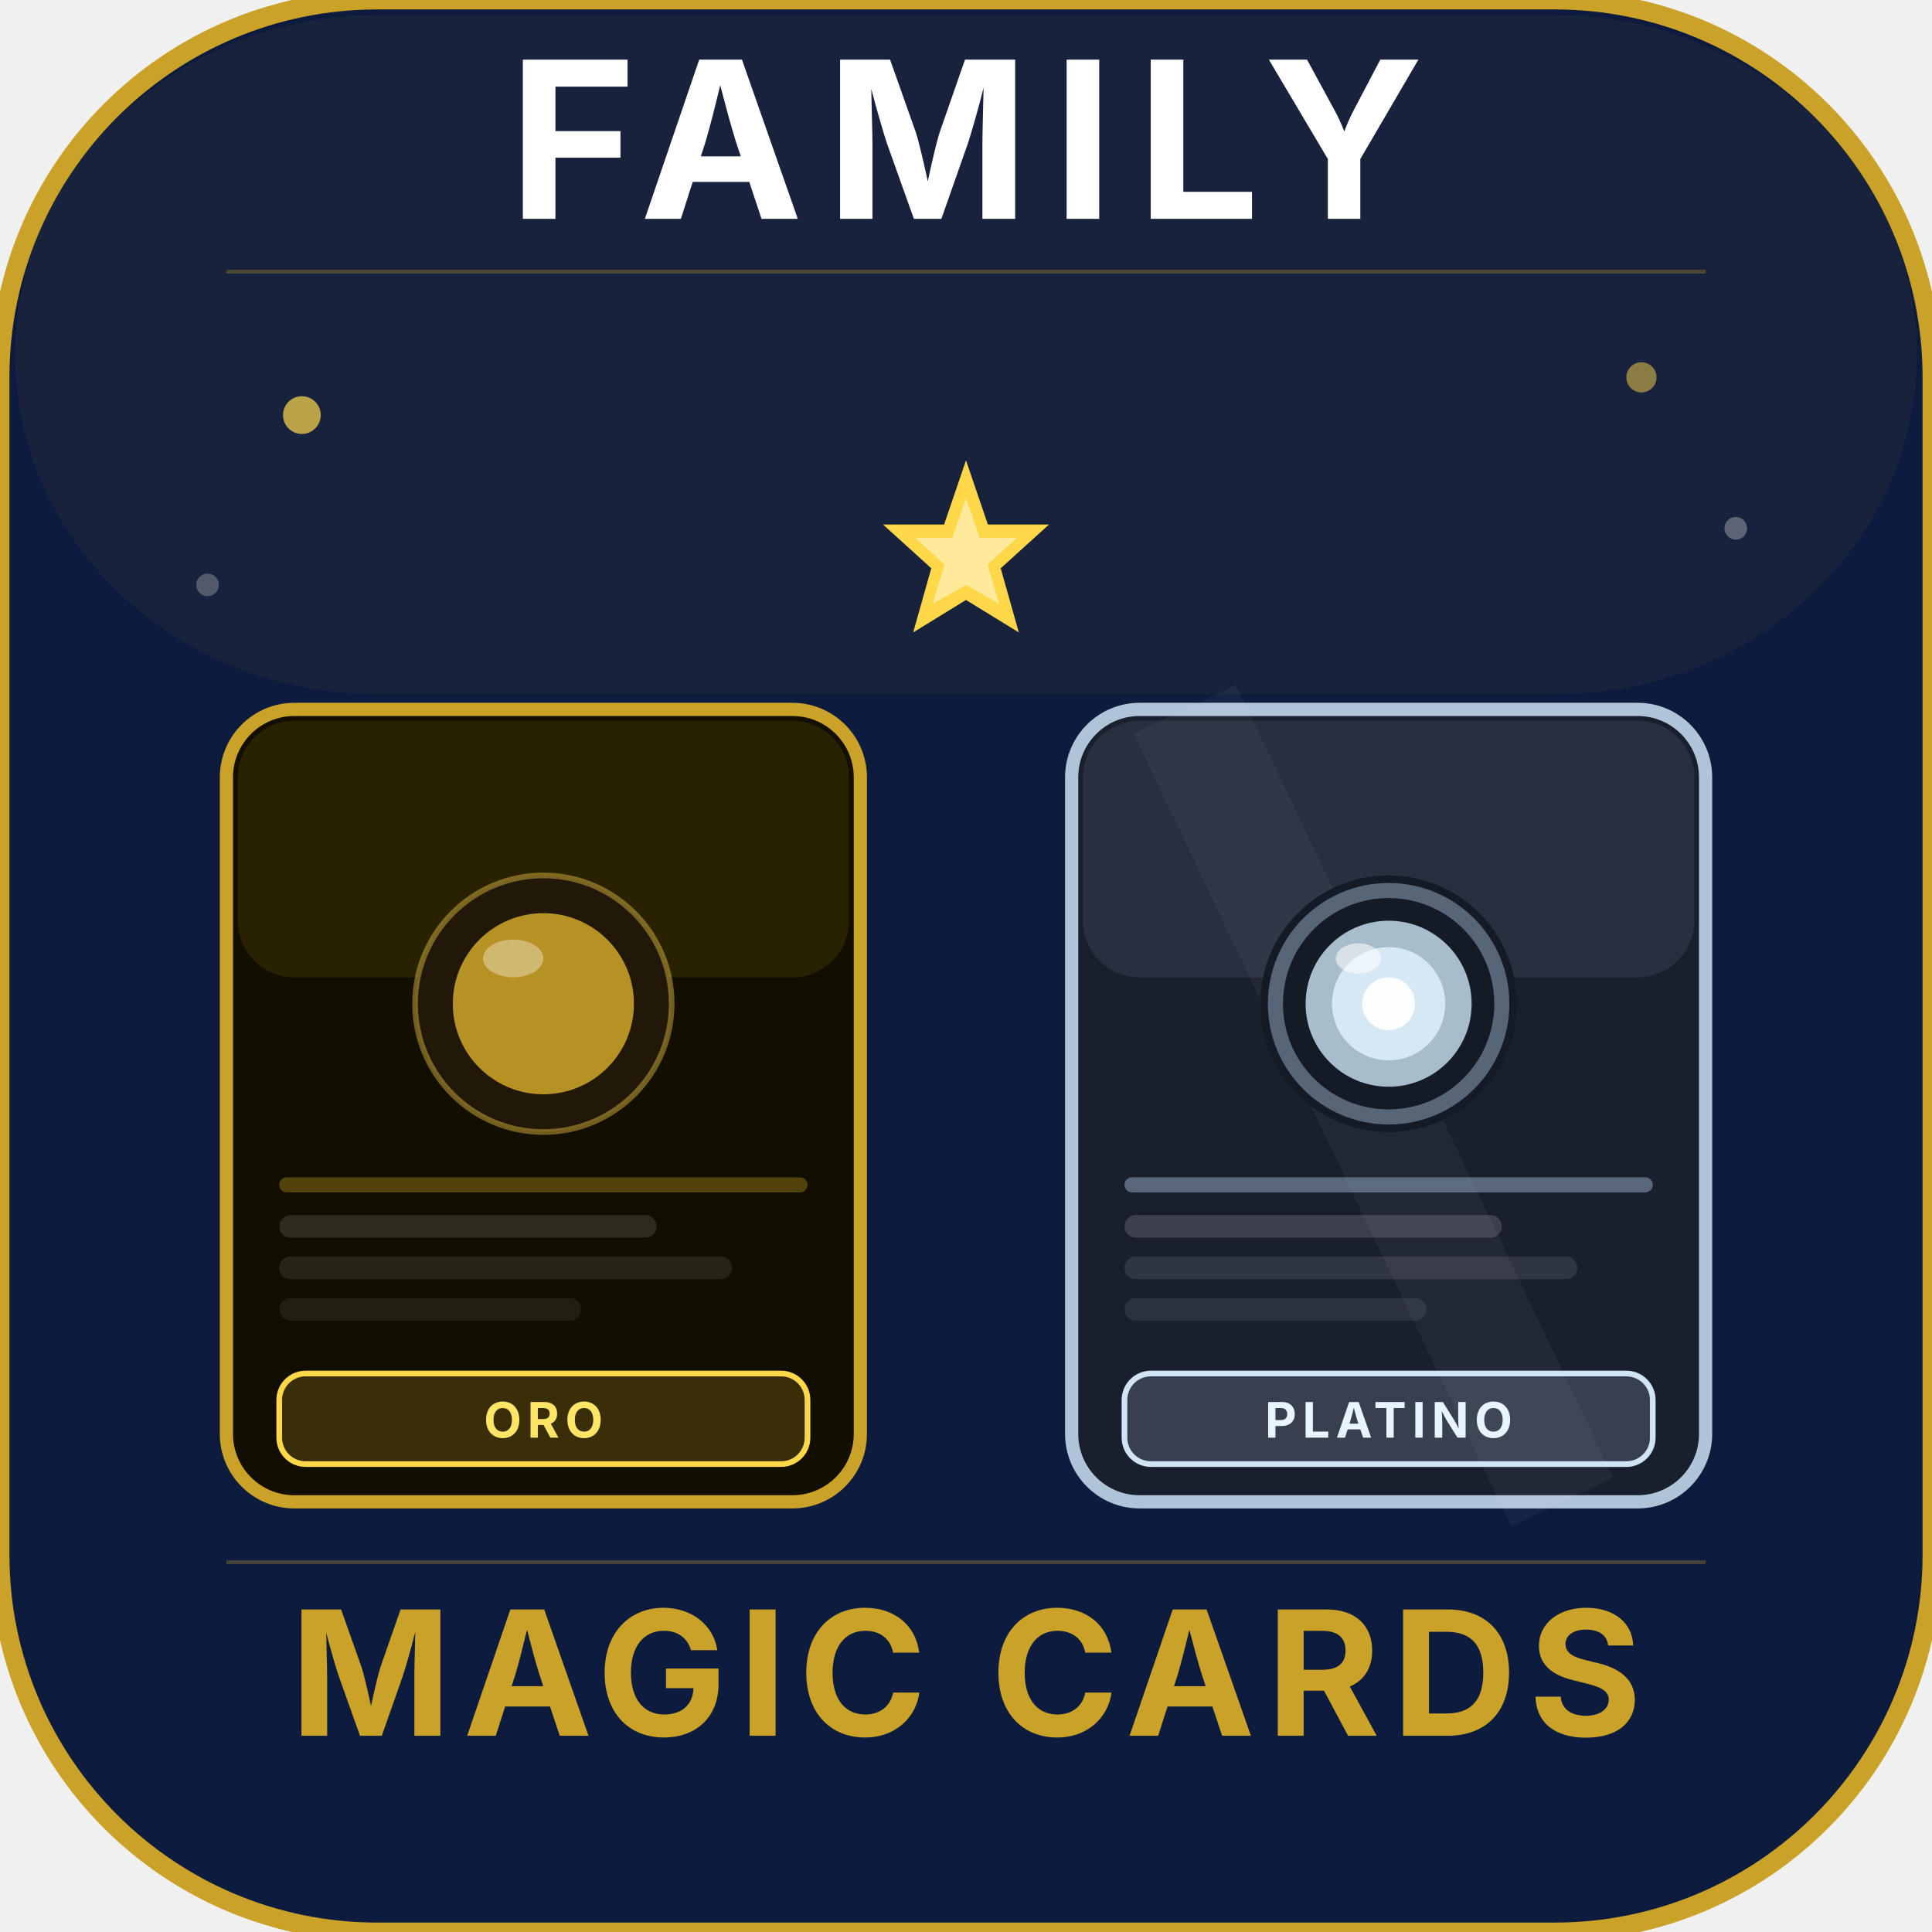
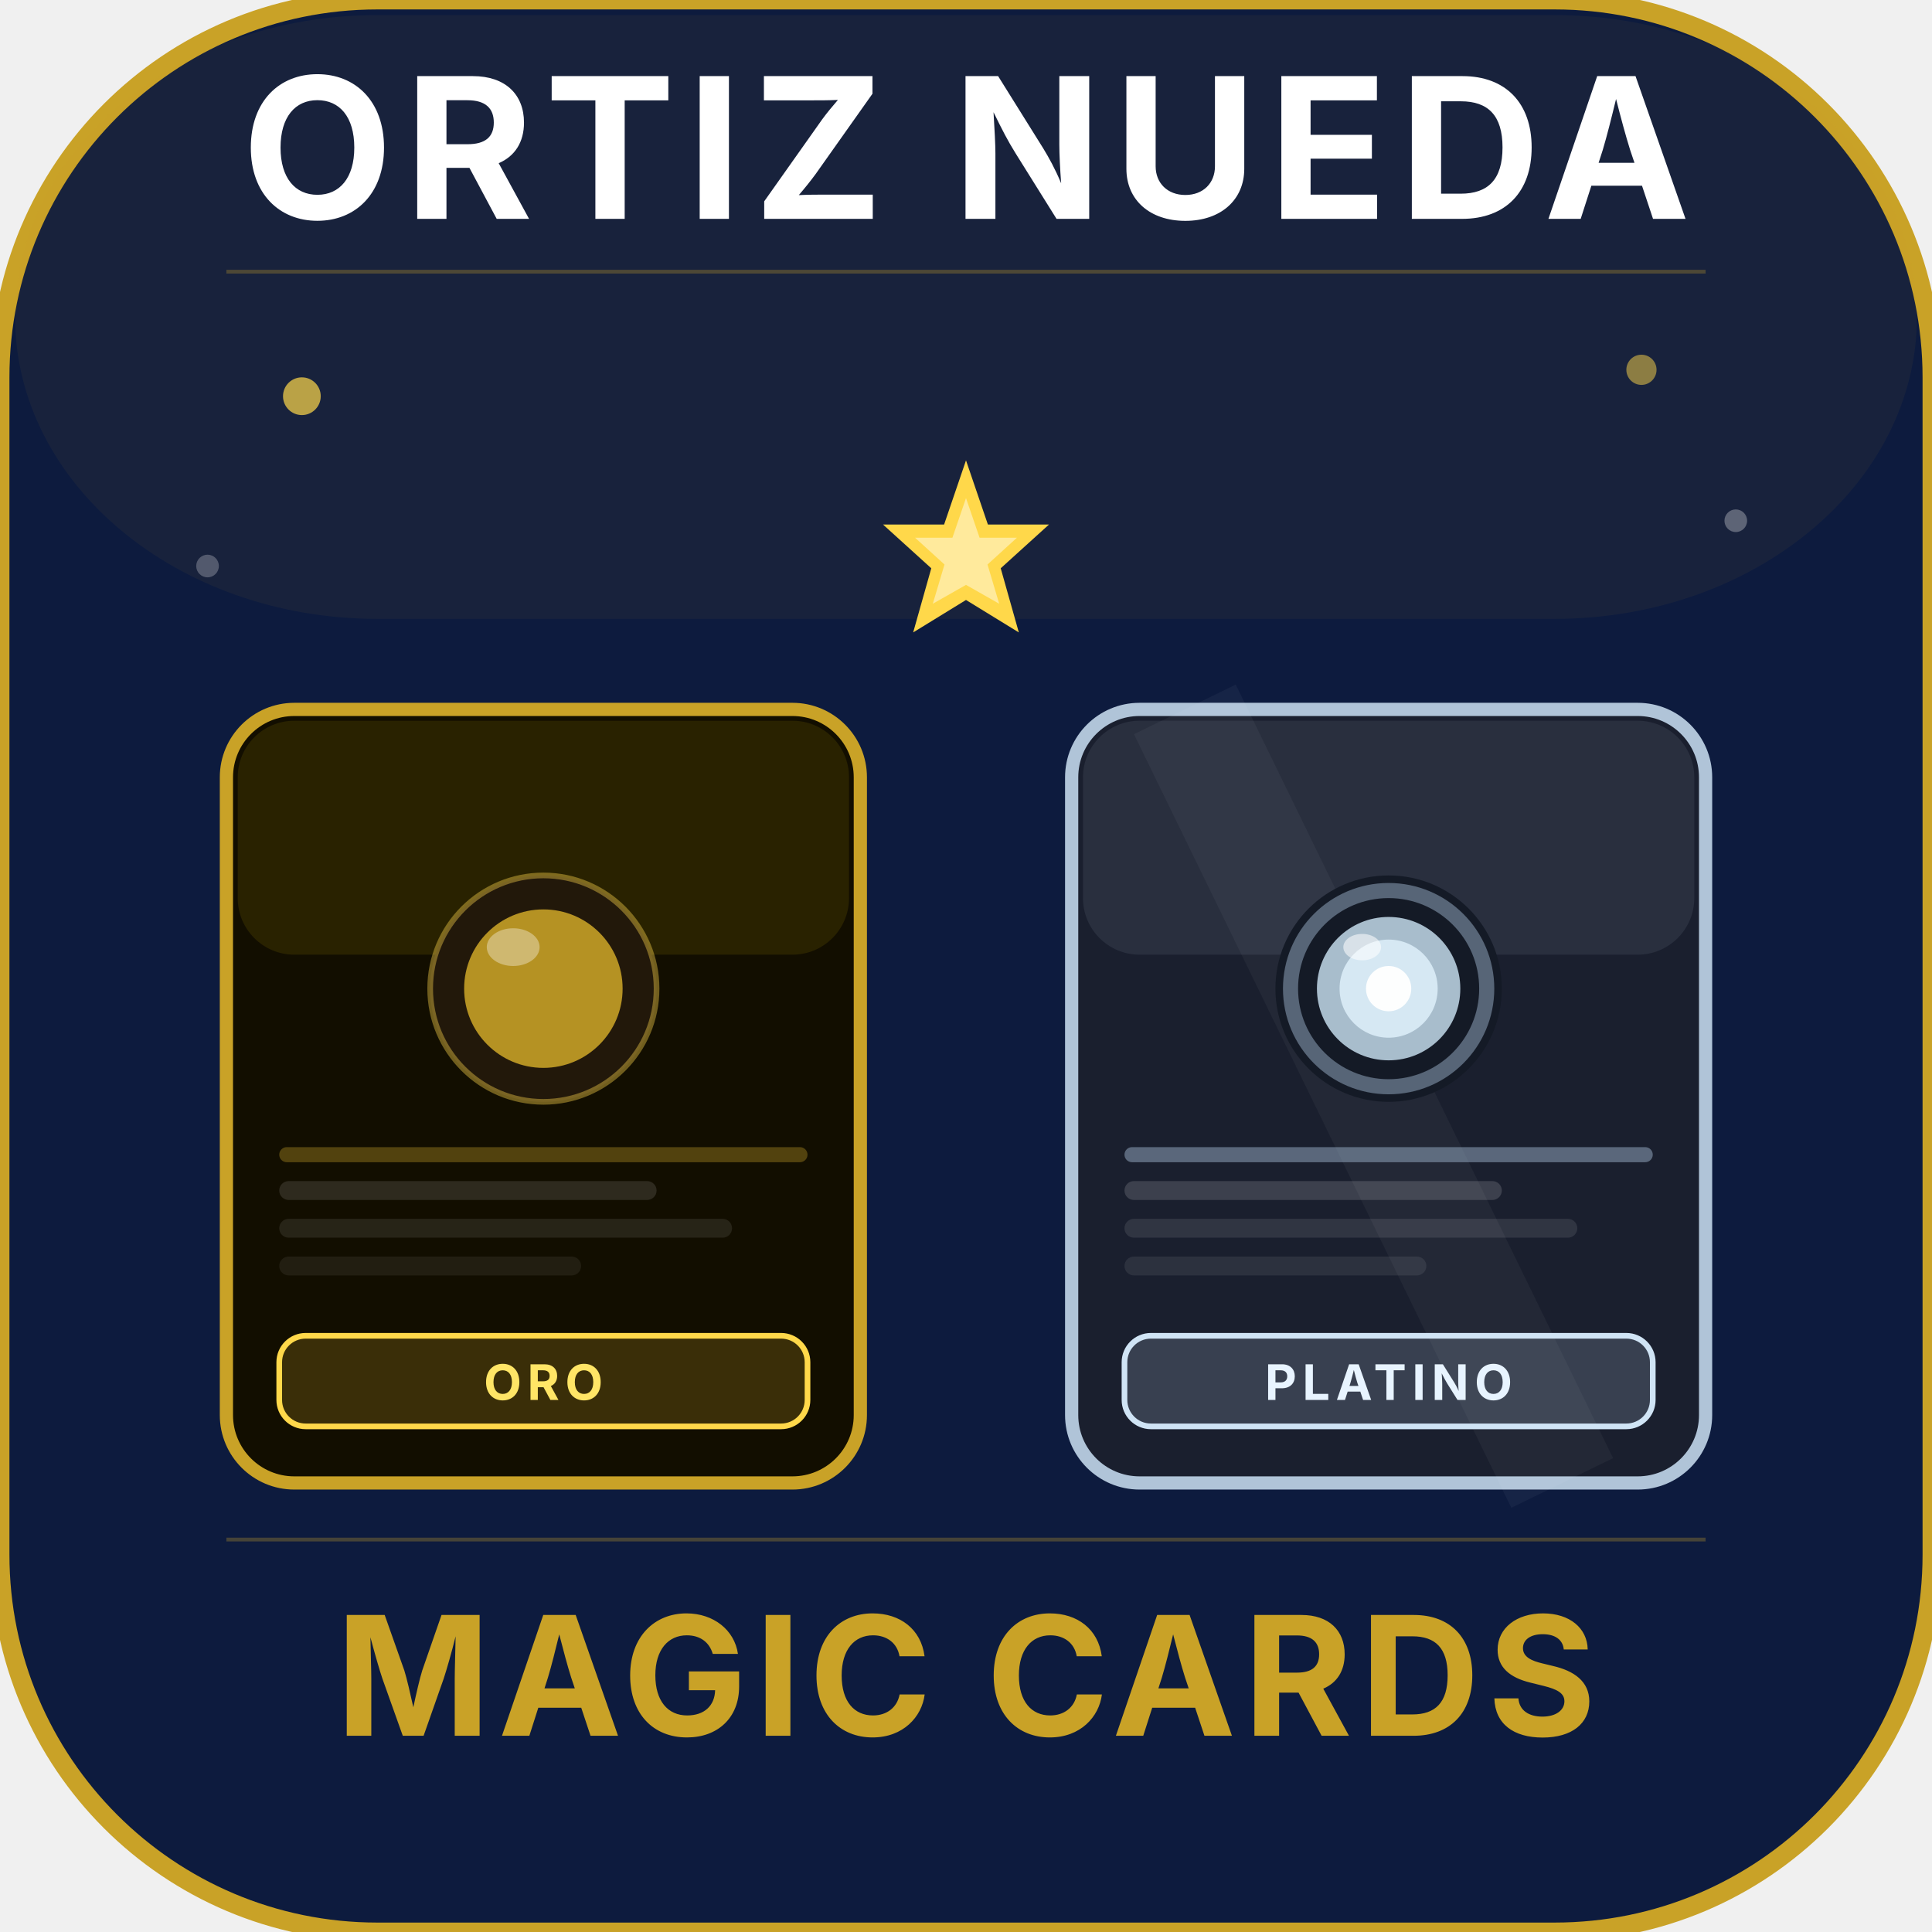
<svg xmlns="http://www.w3.org/2000/svg" viewBox="0 0 512 512">
  <rect width="512" height="512" rx="100" fill="#0d1b3e" />
  <rect width="512" height="512" rx="100" fill="none" stroke="#c9a227" stroke-width="5" />
-   <rect x="4" y="4" width="504" height="180" rx="96" fill="rgba(201,162,39,0.06)" />
+   <rect x="4" y="4" width="504" height="160" rx="96" fill="rgba(201,162,39,0.06)" />
  <line x1="60" y1="72" x2="452" y2="72" stroke="#c9a227" stroke-width="1" opacity="0.3" />
-   <text x="256" y="58" text-anchor="middle" font-size="58" fill="white" font-family="-apple-system,BlinkMacSystemFont,sans-serif" font-weight="700" letter-spacing="6">FAMILY</text>
-   <circle cx="80" cy="110" r="5" fill="#ffd84a" opacity="0.7" />
-   <circle cx="435" cy="100" r="4" fill="#ffd84a" opacity="0.5" />
-   <circle cx="460" cy="140" r="3" fill="#fff" opacity="0.3" />
-   <circle cx="55" cy="155" r="3" fill="#fff" opacity="0.25" />
+   <text x="256" y="58" text-anchor="middle" font-size="52" fill="white" font-family="-apple-system,BlinkMacSystemFont,sans-serif" font-weight="700" letter-spacing="3">ORTIZ NUEDA</text>
+   <circle cx="80" cy="105" r="5" fill="#ffd84a" opacity="0.7" />
+   <circle cx="435" cy="98" r="4" fill="#ffd84a" opacity="0.5" />
+   <circle cx="460" cy="138" r="3" fill="#fff" opacity="0.3" />
+   <circle cx="55" cy="150" r="3" fill="#fff" opacity="0.25" />
  <g transform="translate(256,148)">
    <polygon points="0,-26 5.8,-9 22,-9 9.2,2.6 14,19.6 0,11 -14,19.6 -9.2,2.6 -22,-9 -5.8,-9" fill="#ffd84a" />
    <polygon points="0,-16 3.6,-5.5 13.5,-5.5 5.7,1.6 8.8,12 0,7 -8.8,12 -5.7,1.6 -13.5,-5.5 -3.6,-5.5" fill="rgba(255,255,255,0.45)" />
  </g>
  <g transform="translate(60,188)">
-     <rect width="168" height="210" rx="18" fill="#120e00" stroke="#c9a227" stroke-width="3.5" />
-     <rect x="3" y="3" width="162" height="68" rx="15" fill="rgba(255,210,0,0.1)" />
-     <circle cx="84" cy="78" r="34" fill="#22180a" />
-     <circle cx="84" cy="78" r="24" fill="#c9a227" opacity="0.88" />
-     <circle cx="84" cy="78" r="34" fill="none" stroke="#ffd84a" stroke-width="1.5" opacity="0.4" />
-     <ellipse cx="76" cy="66" rx="8" ry="5" fill="rgba(255,255,255,0.35)" />
-     <rect x="14" y="124" width="140" height="4" rx="2" fill="#c9a227" opacity="0.35" />
-     <rect x="14" y="134" width="100" height="6" rx="3" fill="rgba(255,255,255,0.12)" />
-     <rect x="14" y="145" width="120" height="6" rx="3" fill="rgba(255,255,255,0.09)" />
-     <rect x="14" y="156" width="80" height="6" rx="3" fill="rgba(255,255,255,0.07)" />
-     <rect x="14" y="176" width="140" height="24" rx="7" fill="rgba(201,162,39,0.22)" stroke="#ffd84a" stroke-width="1.5" />
-     <text x="84" y="193" text-anchor="middle" font-size="13" fill="#ffe566" font-family="-apple-system,sans-serif" font-weight="700" letter-spacing="1.5">ORO</text>
+     <rect width="168" height="205" rx="18" fill="#120e00" stroke="#c9a227" stroke-width="3.5" />
+     <rect x="3" y="3" width="162" height="62" rx="15" fill="rgba(255,210,0,0.1)" />
+     <circle cx="84" cy="74" r="30" fill="#22180a" />
+     <circle cx="84" cy="74" r="21" fill="#c9a227" opacity="0.88" />
+     <circle cx="84" cy="74" r="30" fill="none" stroke="#ffd84a" stroke-width="1.5" opacity="0.4" />
+     <ellipse cx="76" cy="63" rx="7" ry="5" fill="rgba(255,255,255,0.35)" />
+     <rect x="14" y="116" width="140" height="4" rx="2" fill="#c9a227" opacity="0.35" />
+     <rect x="14" y="125" width="100" height="5" rx="2.5" fill="rgba(255,255,255,0.12)" />
+     <rect x="14" y="135" width="120" height="5" rx="2.5" fill="rgba(255,255,255,0.09)" />
+     <rect x="14" y="145" width="80" height="5" rx="2.5" fill="rgba(255,255,255,0.07)" />
+     <rect x="14" y="166" width="140" height="24" rx="7" fill="rgba(201,162,39,0.22)" stroke="#ffd84a" stroke-width="1.5" />
+     <text x="84" y="183" text-anchor="middle" font-size="13" fill="#ffe566" font-family="-apple-system,sans-serif" font-weight="700" letter-spacing="1.5">ORO</text>
  </g>
  <g transform="translate(284,188)">
-     <rect width="168" height="210" rx="18" fill="#1a1f2e" stroke="#b0c4d8" stroke-width="3.5" />
-     <rect x="3" y="3" width="162" height="68" rx="15" fill="rgba(220,235,255,0.08)" />
-     <line x1="30" y1="0" x2="130" y2="210" stroke="rgba(255,255,255,0.04)" stroke-width="30" />
-     <circle cx="84" cy="78" r="34" fill="#141a26" />
-     <circle cx="84" cy="78" r="30" fill="none" stroke="#9ab0c8" stroke-width="4" opacity="0.5" />
-     <circle cx="84" cy="78" r="22" fill="#b8cede" opacity="0.9" />
-     <circle cx="84" cy="78" r="15" fill="#d8eaf5" opacity="0.95" />
-     <circle cx="84" cy="78" r="7" fill="white" opacity="0.95" />
-     <ellipse cx="76" cy="66" rx="6" ry="4" fill="white" opacity="0.55" />
-     <rect x="14" y="124" width="140" height="4" rx="2" fill="#9ab0c8" opacity="0.5" />
-     <rect x="14" y="134" width="100" height="6" rx="3" fill="rgba(255,255,255,0.15)" />
-     <rect x="14" y="145" width="120" height="6" rx="3" fill="rgba(255,255,255,0.1)" />
-     <rect x="14" y="156" width="80" height="6" rx="3" fill="rgba(255,255,255,0.08)" />
-     <rect x="14" y="176" width="140" height="24" rx="7" fill="rgba(176,196,216,0.2)" stroke="#d0e4f5" stroke-width="1.5" />
-     <text x="84" y="193" text-anchor="middle" font-size="13" fill="#e8f4ff" font-family="-apple-system,sans-serif" font-weight="700" letter-spacing="1.5">PLATINO</text>
+     <rect width="168" height="205" rx="18" fill="#1a1f2e" stroke="#b0c4d8" stroke-width="3.5" />
+     <rect x="3" y="3" width="162" height="62" rx="15" fill="rgba(220,235,255,0.08)" />
+     <line x1="30" y1="0" x2="130" y2="205" stroke="rgba(255,255,255,0.04)" stroke-width="30" />
+     <circle cx="84" cy="74" r="30" fill="#141a26" />
+     <circle cx="84" cy="74" r="26" fill="none" stroke="#9ab0c8" stroke-width="4" opacity="0.5" />
+     <circle cx="84" cy="74" r="19" fill="#b8cede" opacity="0.9" />
+     <circle cx="84" cy="74" r="13" fill="#d8eaf5" opacity="0.95" />
+     <circle cx="84" cy="74" r="6" fill="white" opacity="0.95" />
+     <ellipse cx="77" cy="63" rx="5" ry="3.5" fill="white" opacity="0.55" />
+     <rect x="14" y="116" width="140" height="4" rx="2" fill="#9ab0c8" opacity="0.5" />
+     <rect x="14" y="125" width="100" height="5" rx="2.5" fill="rgba(255,255,255,0.15)" />
+     <rect x="14" y="135" width="120" height="5" rx="2.5" fill="rgba(255,255,255,0.1)" />
+     <rect x="14" y="145" width="80" height="5" rx="2.5" fill="rgba(255,255,255,0.08)" />
+     <rect x="14" y="166" width="140" height="24" rx="7" fill="rgba(176,196,216,0.2)" stroke="#d0e4f5" stroke-width="1.5" />
+     <text x="84" y="183" text-anchor="middle" font-size="13" fill="#e8f4ff" font-family="-apple-system,sans-serif" font-weight="700" letter-spacing="1.5">PLATINO</text>
  </g>
-   <line x1="60" y1="414" x2="452" y2="414" stroke="#c9a227" stroke-width="1" opacity="0.3" />
-   <text x="256" y="460" text-anchor="middle" font-size="46" fill="#c9a227" font-family="-apple-system,BlinkMacSystemFont,sans-serif" font-weight="700" letter-spacing="3">MAGIC CARDS</text>
+   <line x1="60" y1="408" x2="452" y2="408" stroke="#c9a227" stroke-width="1" opacity="0.3" />
+   <text x="256" y="460" text-anchor="middle" font-size="44" fill="#c9a227" font-family="-apple-system,BlinkMacSystemFont,sans-serif" font-weight="700" letter-spacing="2">MAGIC CARDS</text>
</svg>
